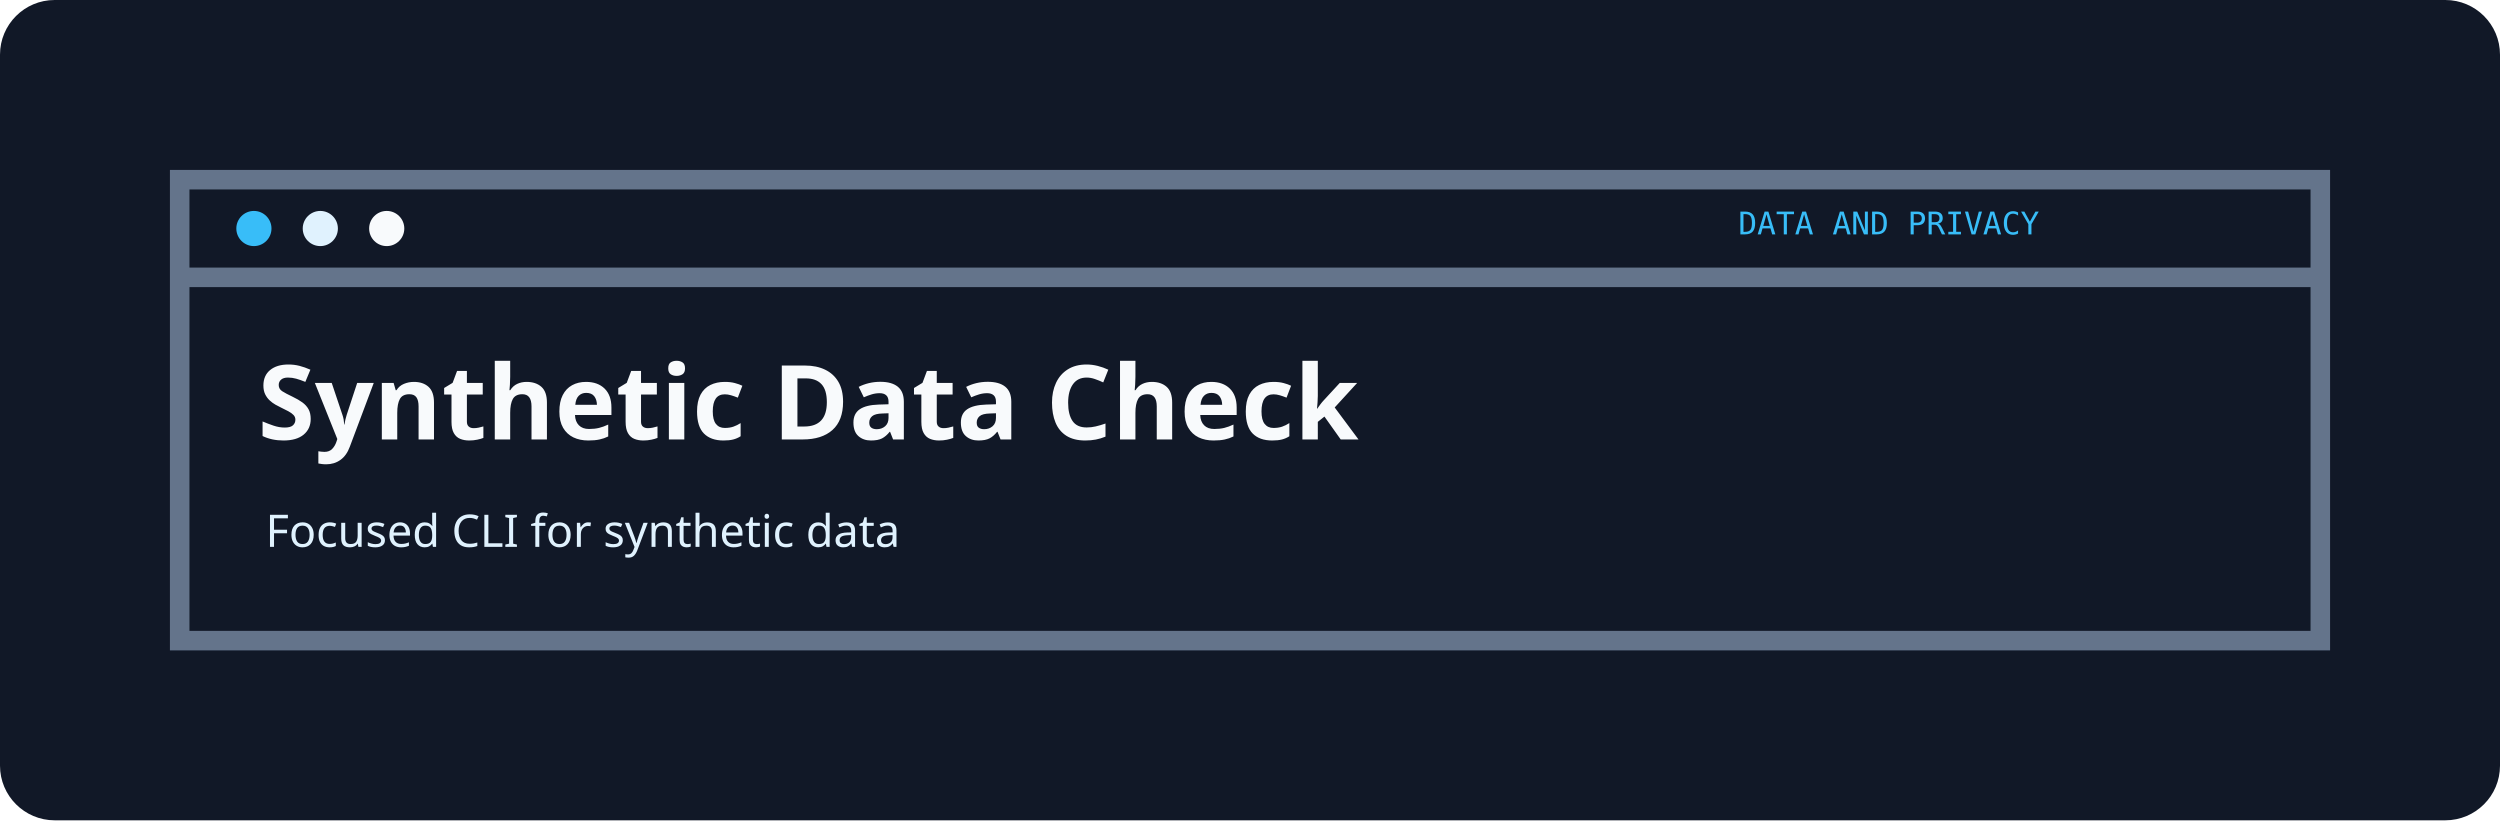
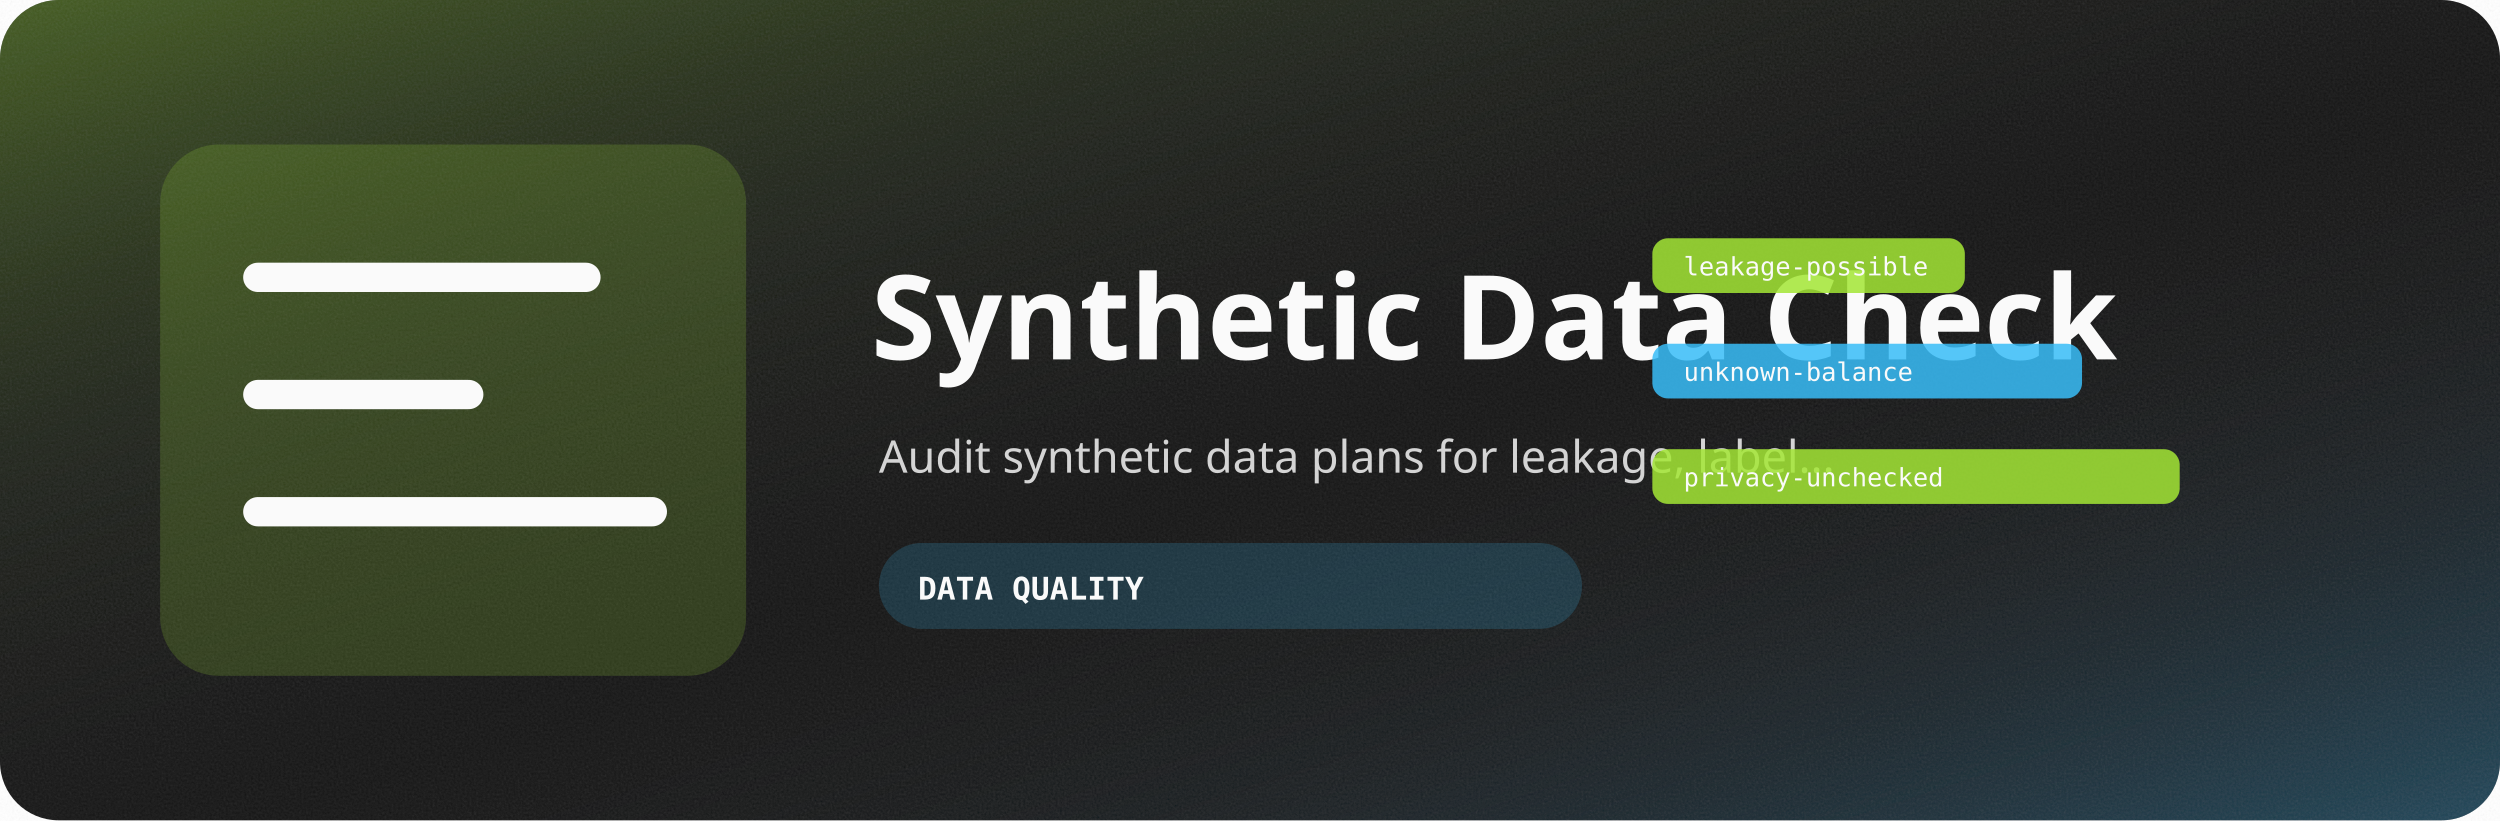
<svg xmlns="http://www.w3.org/2000/svg" width="1280" height="420" viewBox="0 0 1280 420" fill="none" role="img" aria-label="Synthetic Data Check cover">
-   <rect width="1280" height="420" rx="28" fill="#111827" />
-   <path d="M92 92h1096v236H92z" fill="none" stroke="#64748b" stroke-width="10" />
-   <path d="M92 142h1096" stroke="#64748b" stroke-width="10" />
-   <circle cx="130" cy="117" r="9" fill="#38bdf8" />
-   <circle cx="164" cy="117" r="9" fill="#e0f2fe" />
-   <circle cx="198" cy="117" r="9" fill="#f8fafc" />
-   <text x="132" y="225" fill="#f8fafc" font-family="Sora, ui-sans-serif, system-ui" font-size="53" font-weight="800">Synthetic Data Check</text>
-   <text x="136" y="280" fill="#e0f2fe" font-family="Sora, ui-sans-serif, system-ui" font-size="23">Focused CLI for synthetic data</text>
-   <text x="890" y="120" fill="#38bdf8" font-family="ui-monospace, SFMono-Regular, Menlo, monospace" font-size="16">DATA AND PRIVACY</text>
+   <defs>
+     <linearGradient id="g" x1="0" x2="1" y1="0" y2="1">
+       <stop offset="0" stop-color="#a3e635" stop-opacity=".34" />
+       <stop offset=".54" stop-color="#161616" stop-opacity="0" />
+       <stop offset="1" stop-color="#38bdf8" stop-opacity=".30" />
+     </linearGradient>
+     <filter id="grain" x="-20%" y="-20%" width="140%" height="140%">
+       <feTurbulence type="fractalNoise" baseFrequency=".85" numOctaves="2" seed="78" result="noise" />
+       <feColorMatrix type="saturate" values="0" />
+       <feComponentTransfer>
+         <feFuncA type="table" tableValues="0 .10" />
+       </feComponentTransfer>
+       <feBlend mode="soft-light" in2="SourceGraphic" />
+     </filter>
+   </defs>
+   <rect width="1280" height="420" rx="30" fill="#161616" />
+   <rect width="1280" height="420" rx="30" fill="url(#g)" filter="url(#grain)" />
+   <rect x="82" y="74" width="300" height="272" rx="30" fill="#a3e635" opacity=".18" />
+   <path d="M132 142h168M132 202h108M132 262h202" stroke="#fafafa" stroke-width="15" stroke-linecap="round" />
+   <text x="446" y="184" fill="#fafafa" font-family="Aptos, Segoe UI, ui-sans-serif, system-ui" font-size="60" font-weight="850">Synthetic Data Check</text>
+   <text x="450" y="242" fill="#d4d4d4" font-family="Aptos, Segoe UI, ui-sans-serif, system-ui" font-size="23">Audit synthetic data plans for leakage, label...</text>
+   <rect x="450" y="278" width="360" height="44" rx="22" fill="#38bdf8" opacity=".18" />
+   <text x="470" y="307" fill="#fafafa" font-family="ui-monospace, SFMono-Regular, Menlo, monospace" font-size="16" font-weight="800">DATA QUALITY</text>
+   <rect x="846" y="122" width="160" height="28" rx="8" fill="#a3e635" opacity=".85" />
+   <text x="862" y="141" fill="#fafafa" font-family="ui-monospace, SFMono-Regular, Menlo, monospace" font-size="13">leakage-possible</text>
+   <rect x="846" y="176" width="220" height="28" rx="8" fill="#38bdf8" opacity=".85" />
+   <text x="862" y="195" fill="#fafafa" font-family="ui-monospace, SFMono-Regular, Menlo, monospace" font-size="13">unknown-balance</text>
+   <rect x="846" y="230" width="270" height="28" rx="8" fill="#a3e635" opacity=".85" />
+   <text x="862" y="249" fill="#fafafa" font-family="ui-monospace, SFMono-Regular, Menlo, monospace" font-size="13">privacy-unchecked</text>
</svg>
